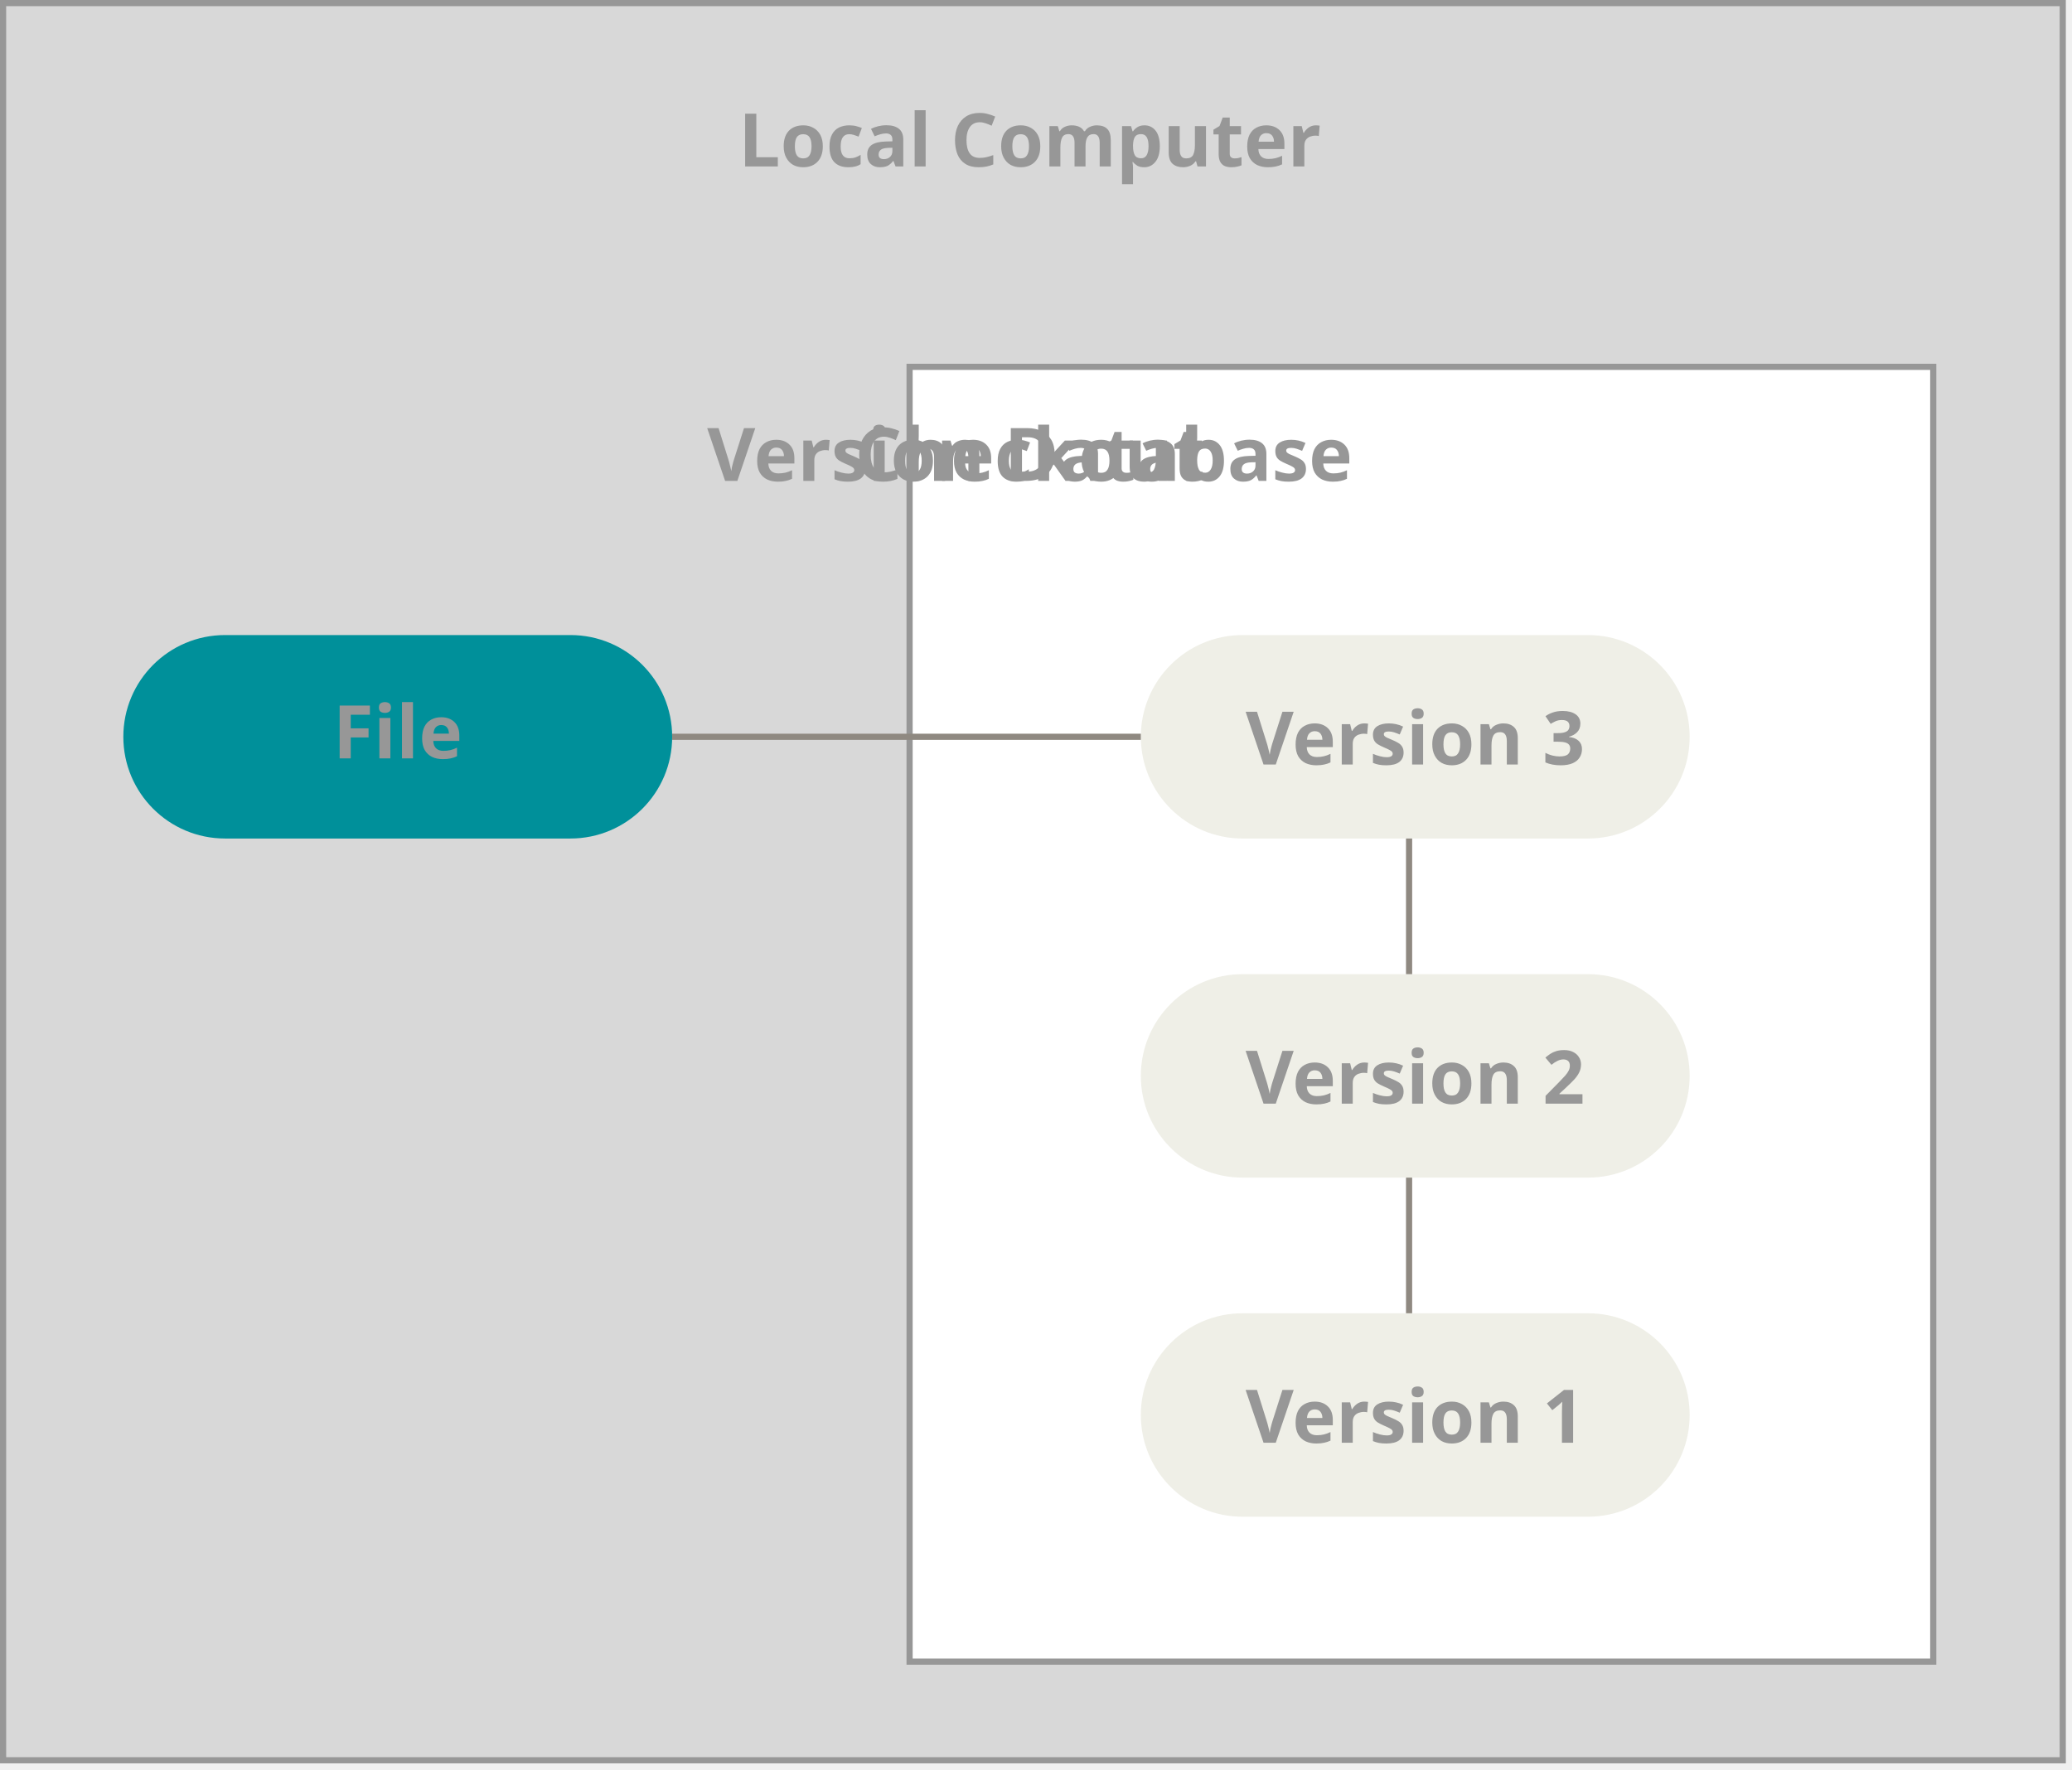
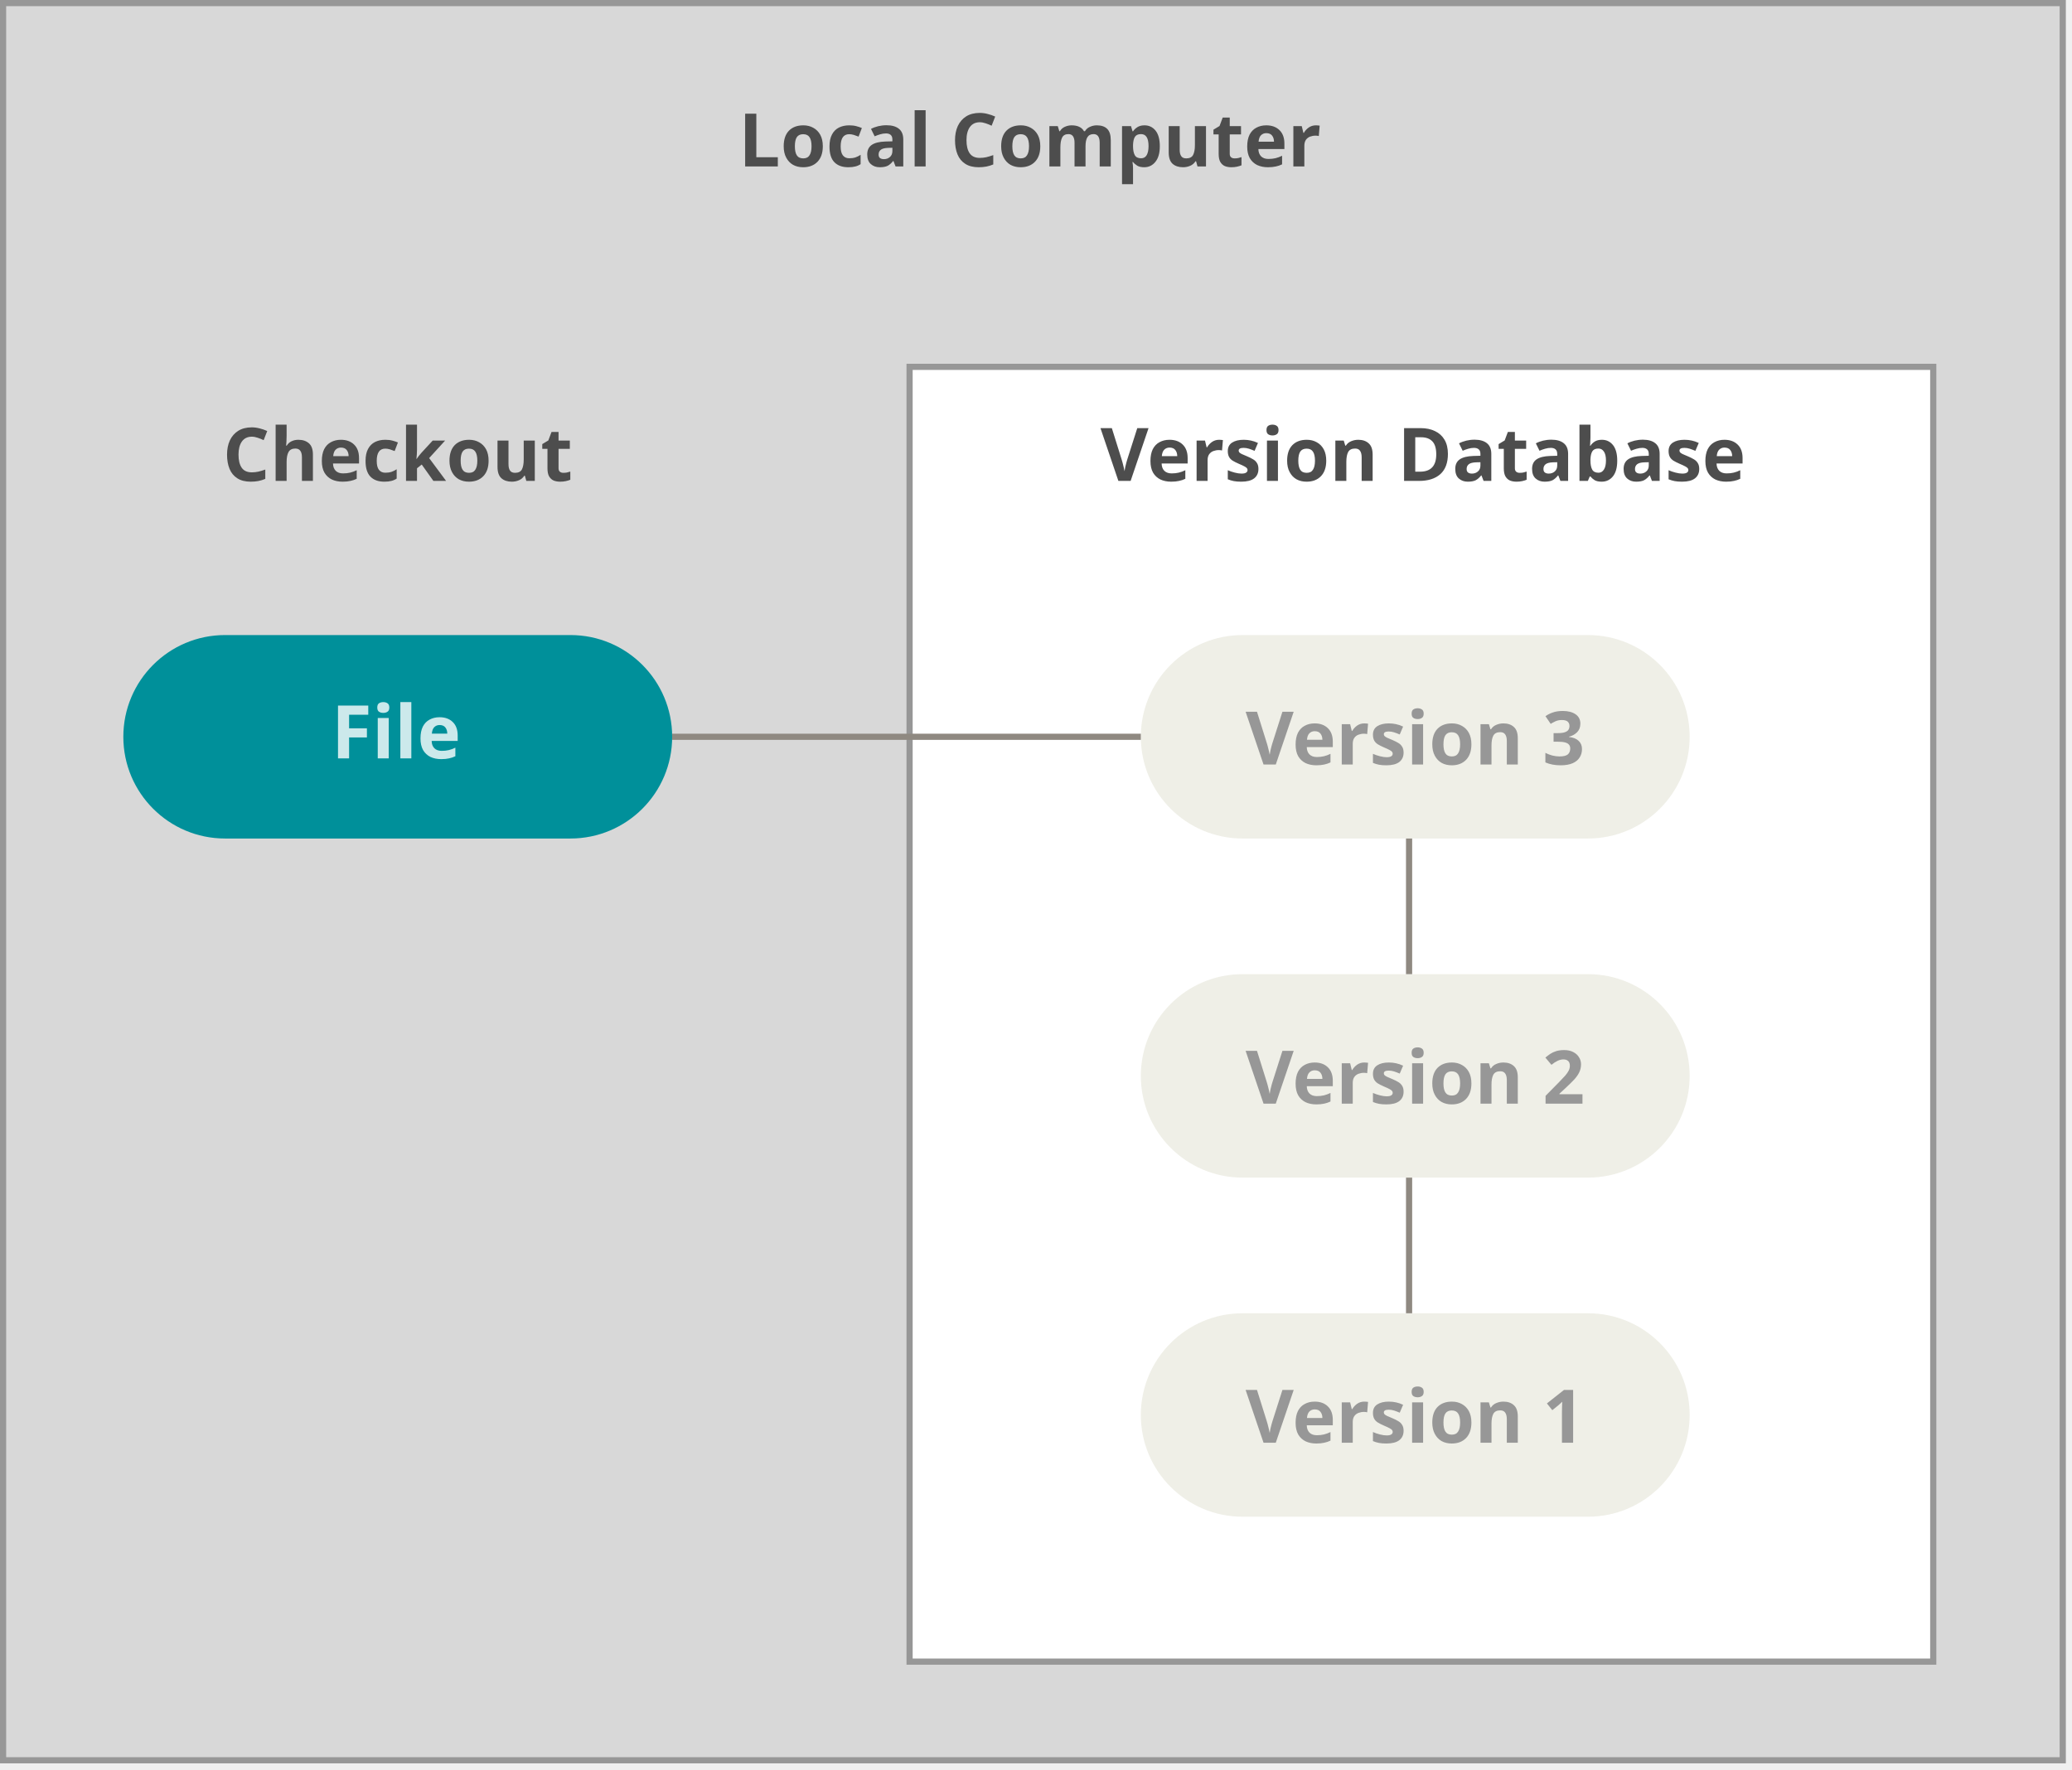
- <svg xmlns="http://www.w3.org/2000/svg" width="336px" height="287px" viewBox="0 0 336 287" version="1.1">
-   <g id="01---Local" stroke="none" stroke-width="1" fill="none" fill-rule="evenodd">
-     <g id="Local">
-       <rect id="Rectangle-6" stroke="#979797" fill="#D8D8D8" x="0.5" y="0.5" width="334" height="285" />
-       <text stroke="none" font-family="Source Code Pro" font-size="12px" font-weight="900" fill="#979797" fill-opacity="1" text-anchor="middle" id="Local-Computer">
-         <tspan x="167" y="27">Local Computer</tspan>
+ <svg xmlns="http://www.w3.org/2000/svg" width="336px" height="287px" version="1.1" viewBox="0 0 336 287">
+   <g fill-rule="evenodd">
+     <g>
+       <rect x=".5" y=".5" width="334" height="285" fill="#d8d8d8" stroke="#979797" />
+       <text id="Local-Computer" fill="#4d4d4d" font-family="'Source Code Pro'" font-size="12px" font-weight="900" text-anchor="middle">
+         <tspan x="167" y="27" fill="#4d4d4d">Local Computer</tspan>
      </text>
-       <rect id="Rectangle-5" stroke="#979797" fill="#FFFFFF" x="147.5" y="59.5" width="166" height="210" />
-       <text stroke="none" font-family="Source Code Pro" font-size="12px" font-weight="900" fill="#979797" fill-opacity="1" text-anchor="middle" id="Version-Database">
-         <tspan x="167" y="78">Version Database</tspan>
+       <rect x="147.5" y="59.5" width="166" height="210" fill="white" stroke="#979797" />
+       <text id="Version-Database" transform="translate(63.774)" fill="#4d4d4d" font-family="'Source Code Pro'" font-size="12px" font-weight="900" text-anchor="middle">
+         <tspan x="167" y="78" fill="#4d4d4d">Version Database</tspan>
      </text>
-       <text stroke="none" font-family="Source Code Pro" font-size="12px" font-weight="900" fill="#979797" fill-opacity="1" text-anchor="middle" id="Checkout">
-         <tspan x="167" y="78">Checkout</tspan>
+       <text id="Checkout" transform="translate(-102.51)" fill="#4d4d4d" font-family="'Source Code Pro'" font-size="12px" font-weight="900" text-anchor="middle">
+         <tspan x="167" y="78" fill="#4d4d4d">Checkout</tspan>
      </text>
-       <g id="blue" transform="translate(20, 103)">
-         <rect id="Rectangle-1" fill="#00909A" fill-rule="evenodd" x="0" y="0" width="89" height="33" rx="16.5" />
-         <text stroke="none" font-family="Source Code Pro" font-size="12px" font-weight="900" fill="#979797" fill-opacity="1" text-anchor="middle" id="tree">
-           <tspan x="44.5" y="20">File</tspan>
-         </text>
-       </g>
-       <g id="brown" transform="translate(185, 103)">
-         <rect id="Rectangle-1" fill="#EFEFE7" fill-rule="evenodd" x="0" y="0" width="89" height="33" rx="16.5" />
-         <text stroke="none" font-family="Source Code Pro" font-size="12px" font-weight="900" fill="#979797" fill-opacity="1" text-anchor="middle" id="C6">
+     </g>
+     <rect transform="translate(20,103)" width="89" height="33" rx="16.5" fill="#00909a" />
+     <text id="tree" transform="translate(19.734 103)" fill="white" fill-opacity=".8" font-family="'Source Code Pro'" font-size="12px" font-weight="900" text-anchor="middle">
+       <tspan x="44.5" y="20" fill="white" fill-opacity=".8">File</tspan>
+     </text>
+     <g fill="none">
+       <g id="brown" transform="translate(185,103)">
+         <rect width="89" height="33" rx="16.5" fill="#efefe7" fill-rule="evenodd" />
+         <text fill="#979797" font-family="'Source Code Pro'" font-size="12px" font-weight="900" text-anchor="middle">
          <tspan x="44.5" y="21">Version 3</tspan>
        </text>
      </g>
-       <g id="brown" transform="translate(185, 158)">
-         <rect id="Rectangle-1" fill="#EFEFE7" fill-rule="evenodd" x="0" y="0" width="89" height="33" rx="16.5" />
-         <text stroke="none" font-family="Source Code Pro" font-size="12px" font-weight="900" fill="#979797" fill-opacity="1" text-anchor="middle" id="C6">
+       <g transform="translate(185,158)">
+         <rect width="89" height="33" rx="16.5" fill="#efefe7" fill-rule="evenodd" />
+         <text fill="#979797" font-family="'Source Code Pro'" font-size="12px" font-weight="900" text-anchor="middle">
          <tspan x="44.5" y="21">Version 2</tspan>
        </text>
      </g>
-       <g id="brown" transform="translate(185, 213)">
-         <rect id="Rectangle-1" fill="#EFEFE7" fill-rule="evenodd" x="0" y="0" width="89" height="33" rx="16.5" />
-         <text stroke="none" font-family="Source Code Pro" font-size="12px" font-weight="900" fill="#979797" fill-opacity="1" text-anchor="middle" id="C6">
+       <g transform="translate(185,213)">
+         <rect width="89" height="33" rx="16.5" fill="#efefe7" fill-rule="evenodd" />
+         <text fill="#979797" font-family="'Source Code Pro'" font-size="12px" font-weight="900" text-anchor="middle">
          <tspan x="44.5" y="21">Version 1</tspan>
        </text>
      </g>
-       <path d="M228.5,136.5 L228.5,157.5" id="Line" stroke="#8F8981" fill="#8F8981" stroke-linecap="square" />
-       <path d="M228.5,191.5 L228.5,212.5" id="Line-2" stroke="#8F8981" fill="#8F8981" stroke-linecap="square" />
-       <path d="M184.5,119.5 L109.5,119.5" id="Line-3" stroke="#8F8981" fill="#8F8981" stroke-linecap="square" />
+     </g>
+     <g fill="#8f8981" stroke="#8f8981" stroke-linecap="square">
+       <path id="Line" d="m228.5 136.5v21" />
+       <path d="m228.5 191.5v21" />
+       <path d="m184.5 119.5h-75" />
    </g>
  </g>
</svg>
